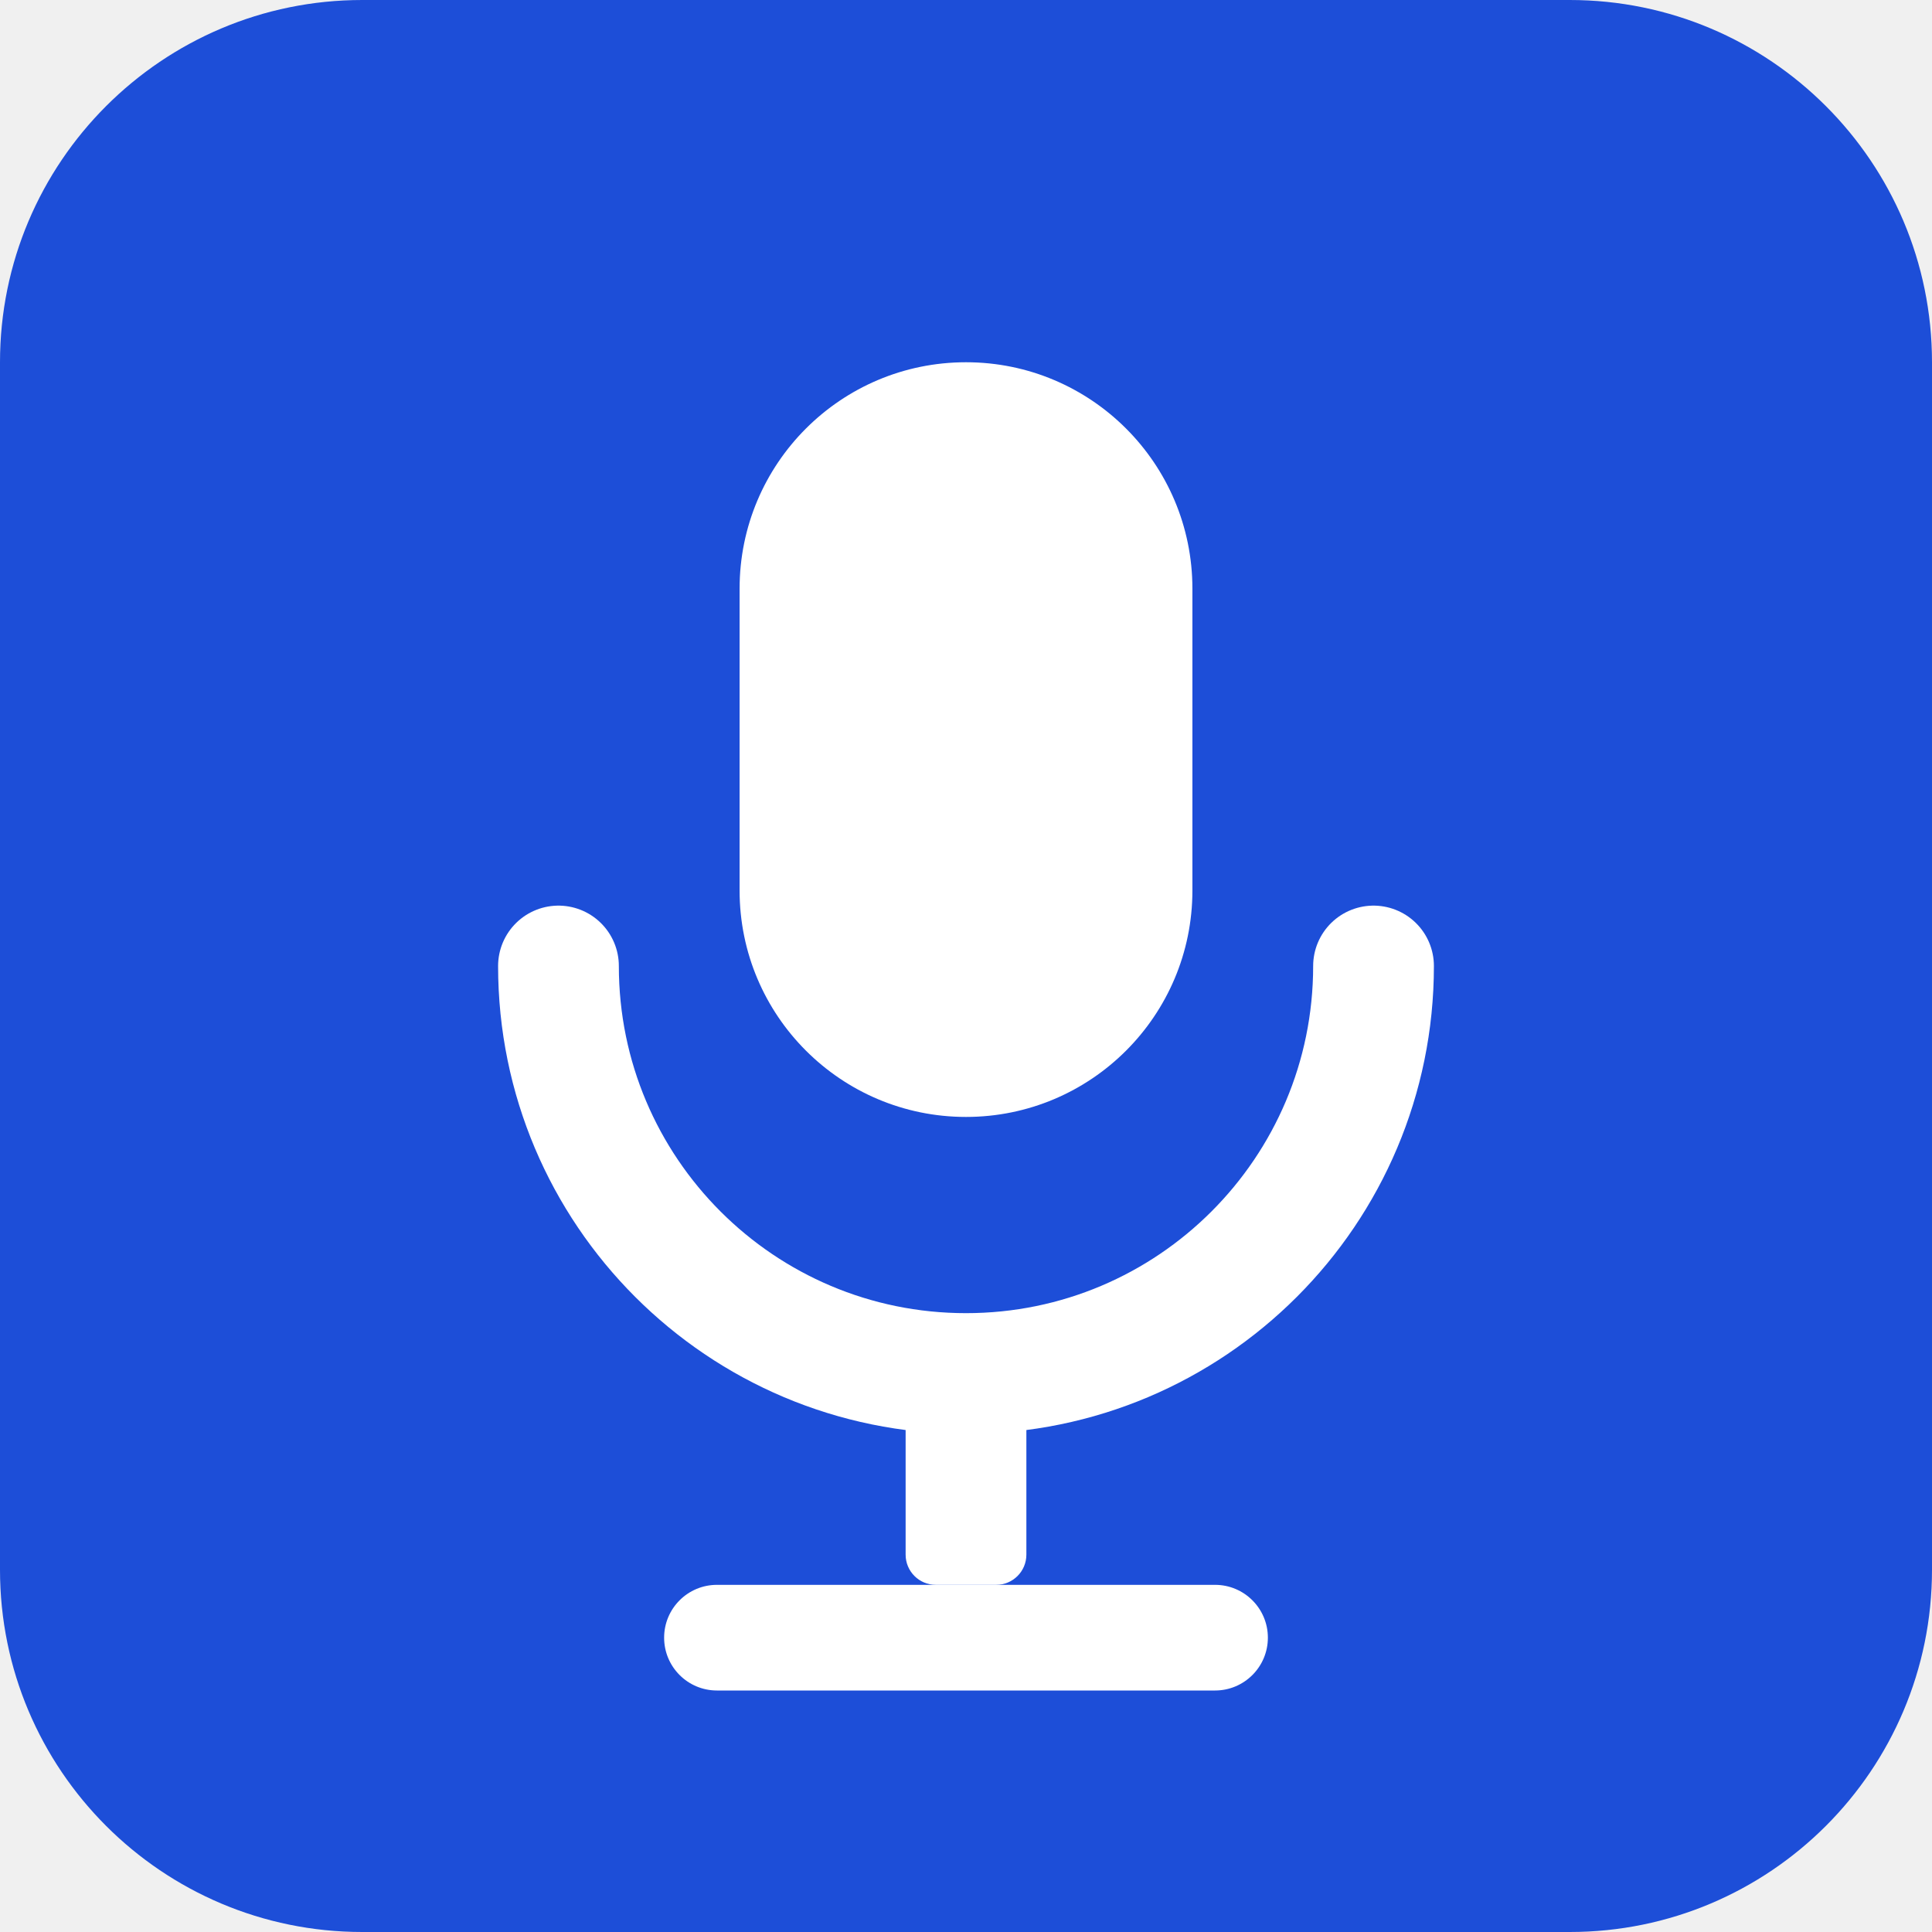
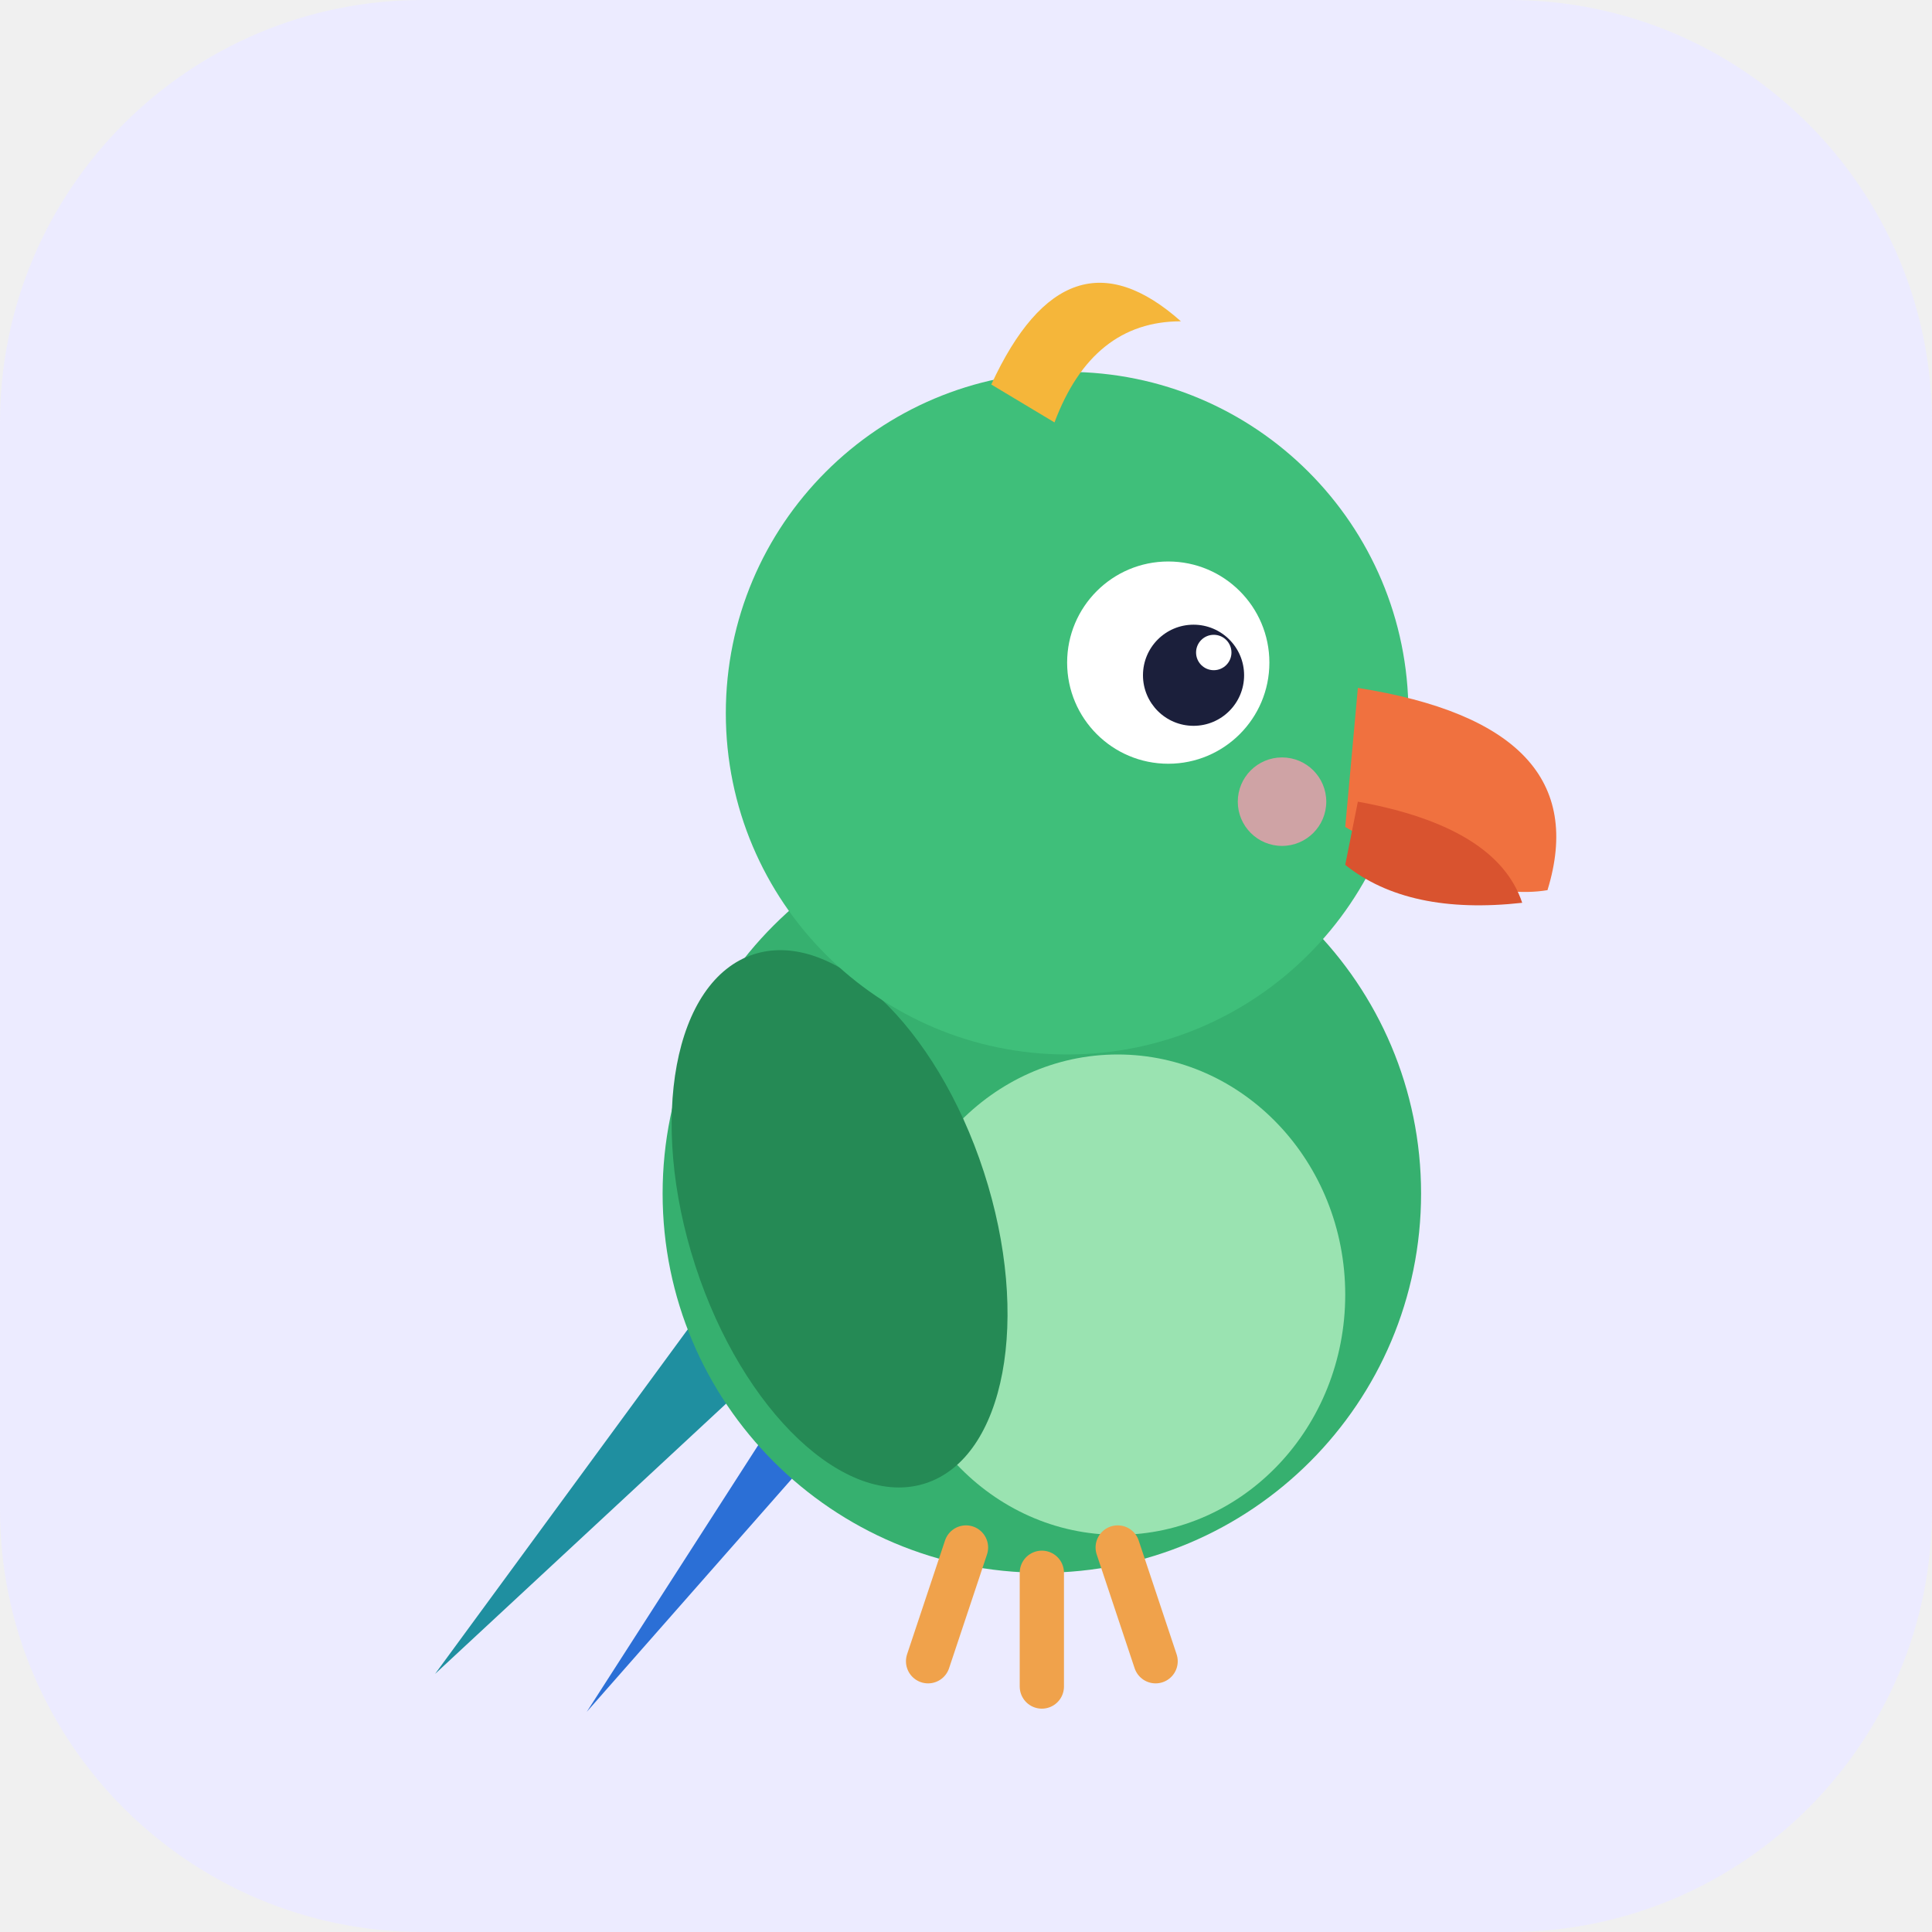
<svg xmlns="http://www.w3.org/2000/svg" viewBox="0 0 512 512" width="512" height="512">
-   <rect width="512" height="512" rx="96" fill="#1d4ed8" />
-   <rect x="196" y="96" width="120" height="200" rx="60" fill="#ffffff" />
-   <path d="M148 256a108 108 0 0 0 216 0" fill="none" stroke="#ffffff" stroke-width="32" stroke-linecap="round" />
-   <rect x="240" y="364" width="32" height="56" rx="8" fill="#ffffff" />
-   <rect x="176" y="420" width="160" height="28" rx="14" fill="#ffffff" />
+   <rect width="512" height="512" rx="112" fill="#ecebff" />
+   <g transform="translate(75.1 48.3) scale(3.35)">
+     <path d="M40 92 L12 118 L34 88 Z" fill="#1f8fa0" />
+     <path d="M46 96 L24 121 L42 93 Z" fill="#2b6fd6" />
+     <ellipse cx="60" cy="80" rx="30" ry="30" fill="#36b06f" />
+     <ellipse cx="66" cy="88" rx="18" ry="19" fill="#9ae3b1" />
+     <ellipse cx="44" cy="82" rx="12" ry="22" transform="rotate(-18 44 82)" fill="#258a55" />
+     <path d="M54 108 l-3 9 M60 110 v9 M66 108 l3 9" stroke="#f0a24b" stroke-width="3.5" stroke-linecap="round" fill="none" />
+     <circle cx="62" cy="42" r="27" fill="#3fbf7a" />
+     <path d="M56 16 q6 -13 15 -5 q-7 0 -10 8 z" fill="#f5b63a" />
+     <circle cx="70" cy="38" r="8" fill="#fff" />
+     <circle cx="72" cy="39" r="4" fill="#1b1f3b" />
+     <circle cx="73.6" cy="37.2" r="1.4" fill="#fff" />
+     <circle cx="79" cy="49" r="3.5" fill="#ff9ab3" opacity="0.75" />
+     <path d="M85 40 q19 3 15 16 q-6 1 -16 -5 z" fill="#f0713f" />
+     <path d="M85 49 q11 2 13 8 q-9 1 -14 -3 z" fill="#d9532f" />
+   </g>
</svg>
